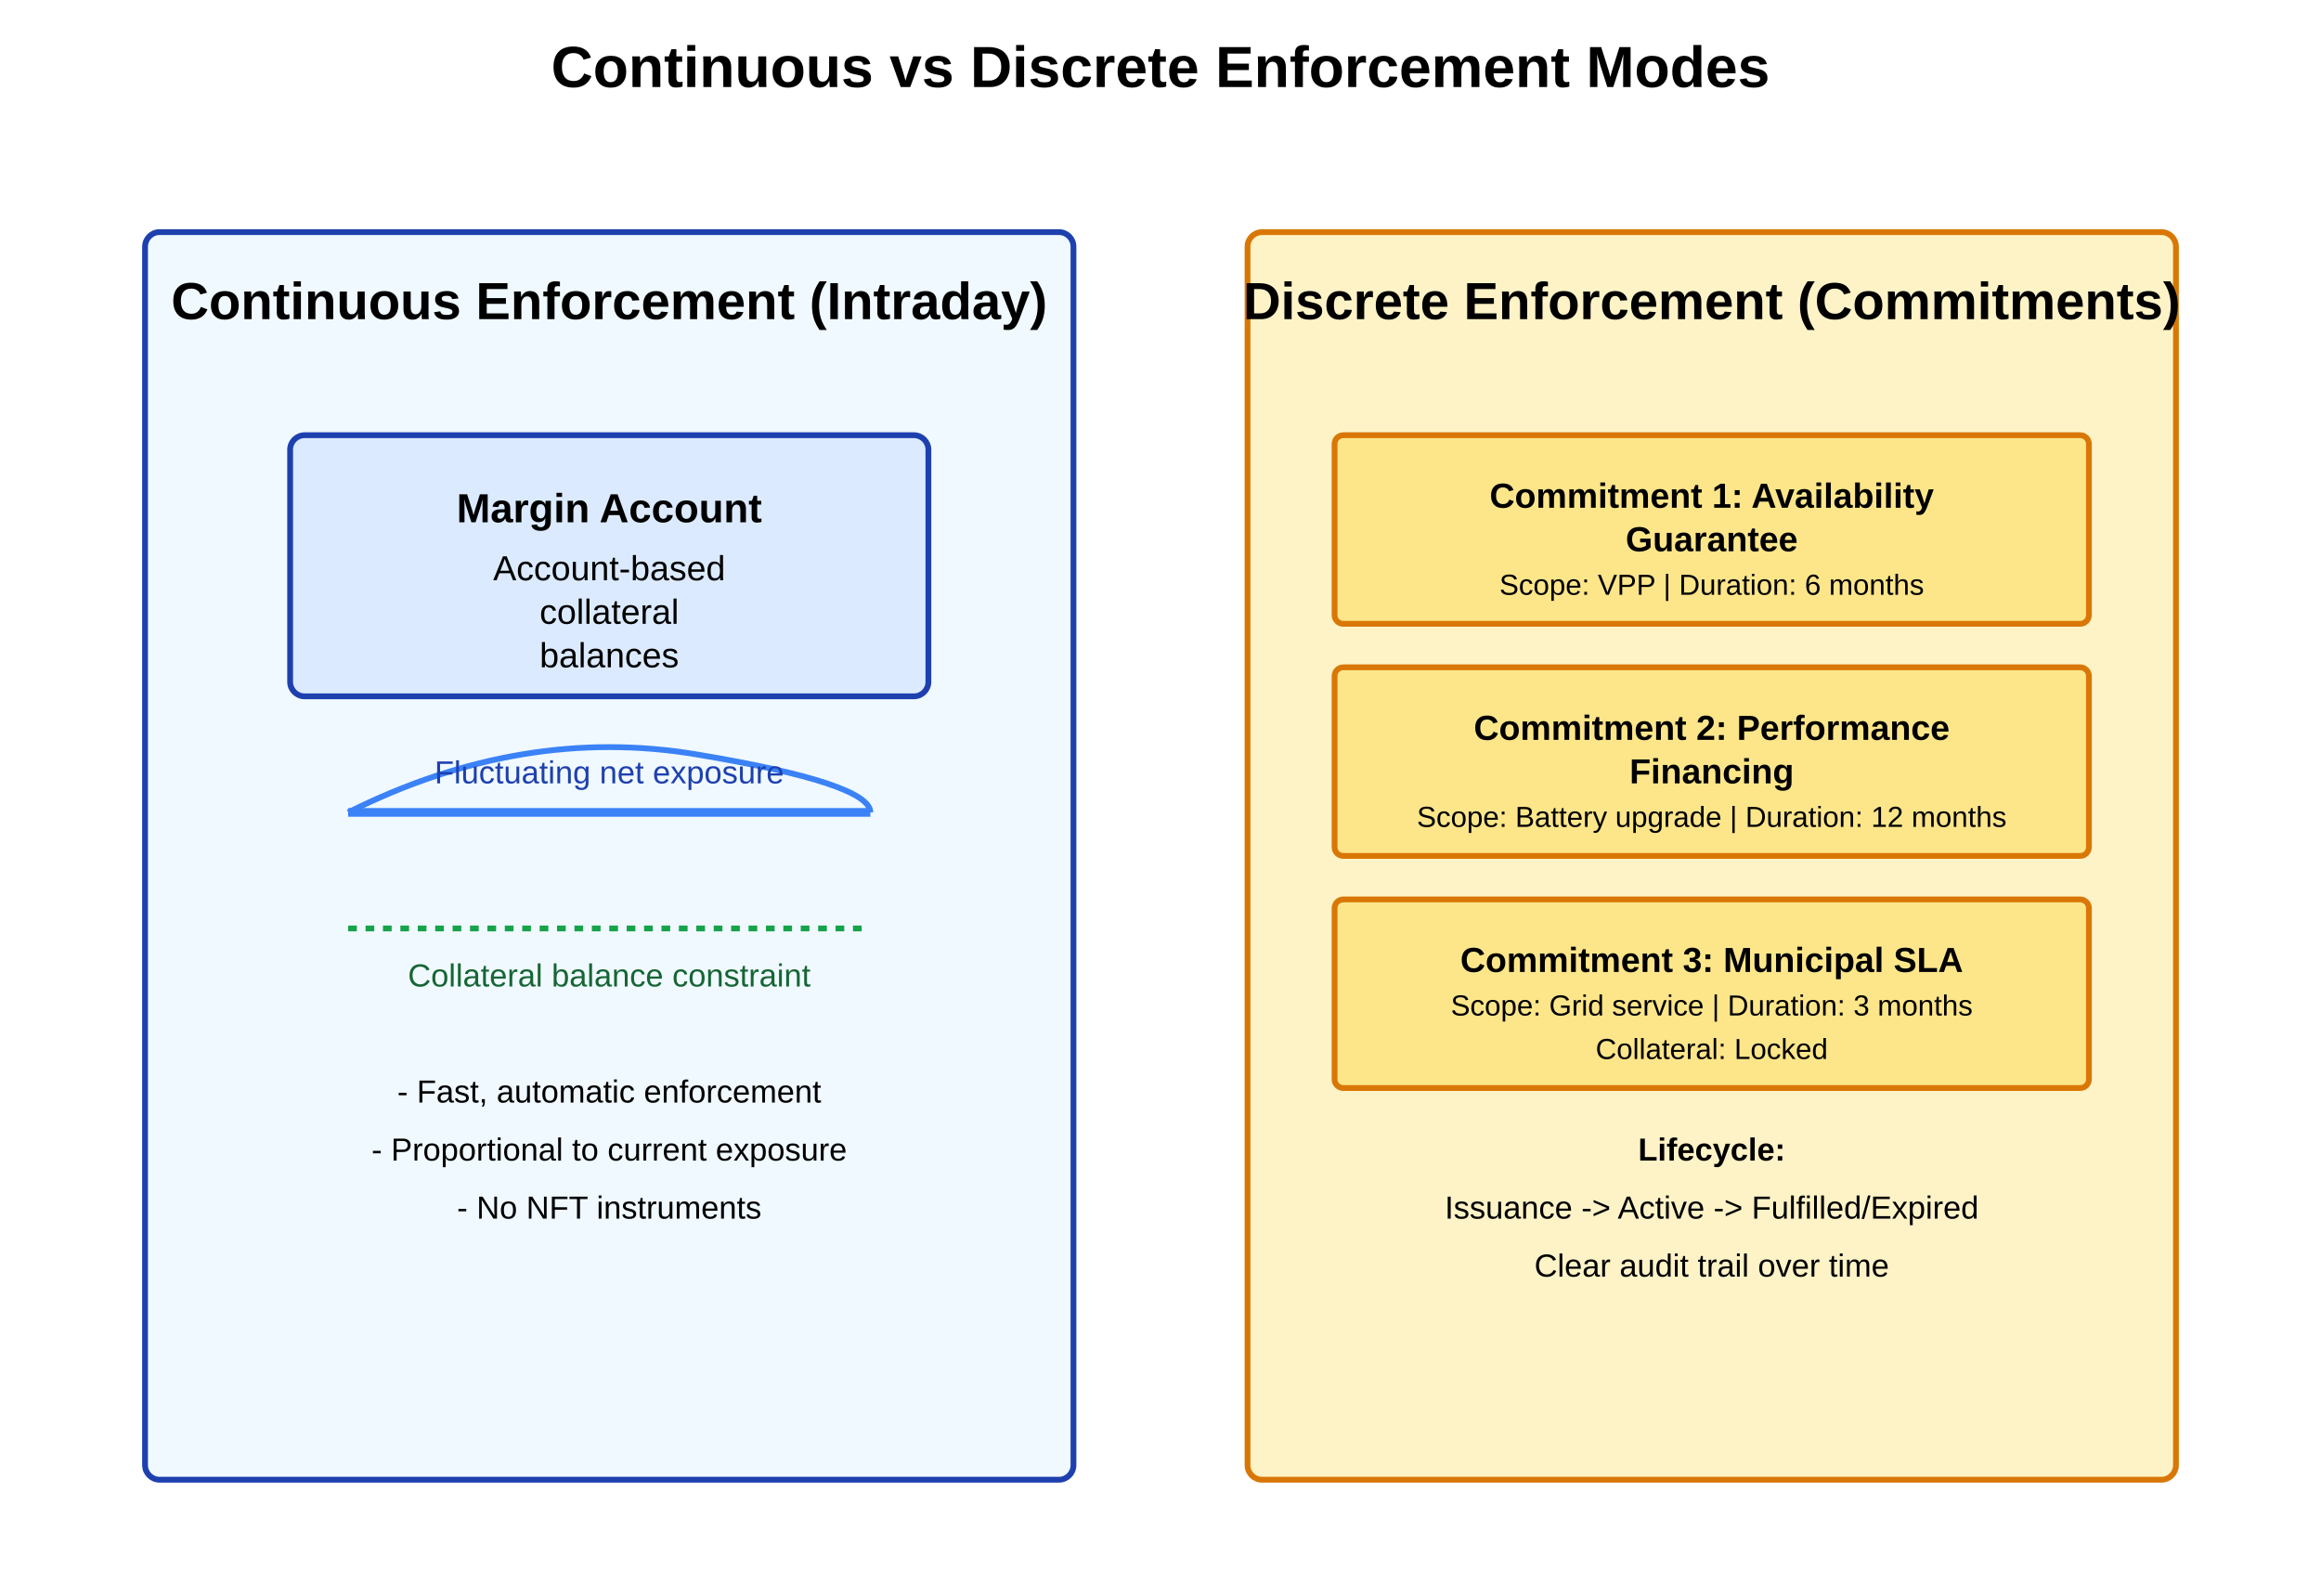
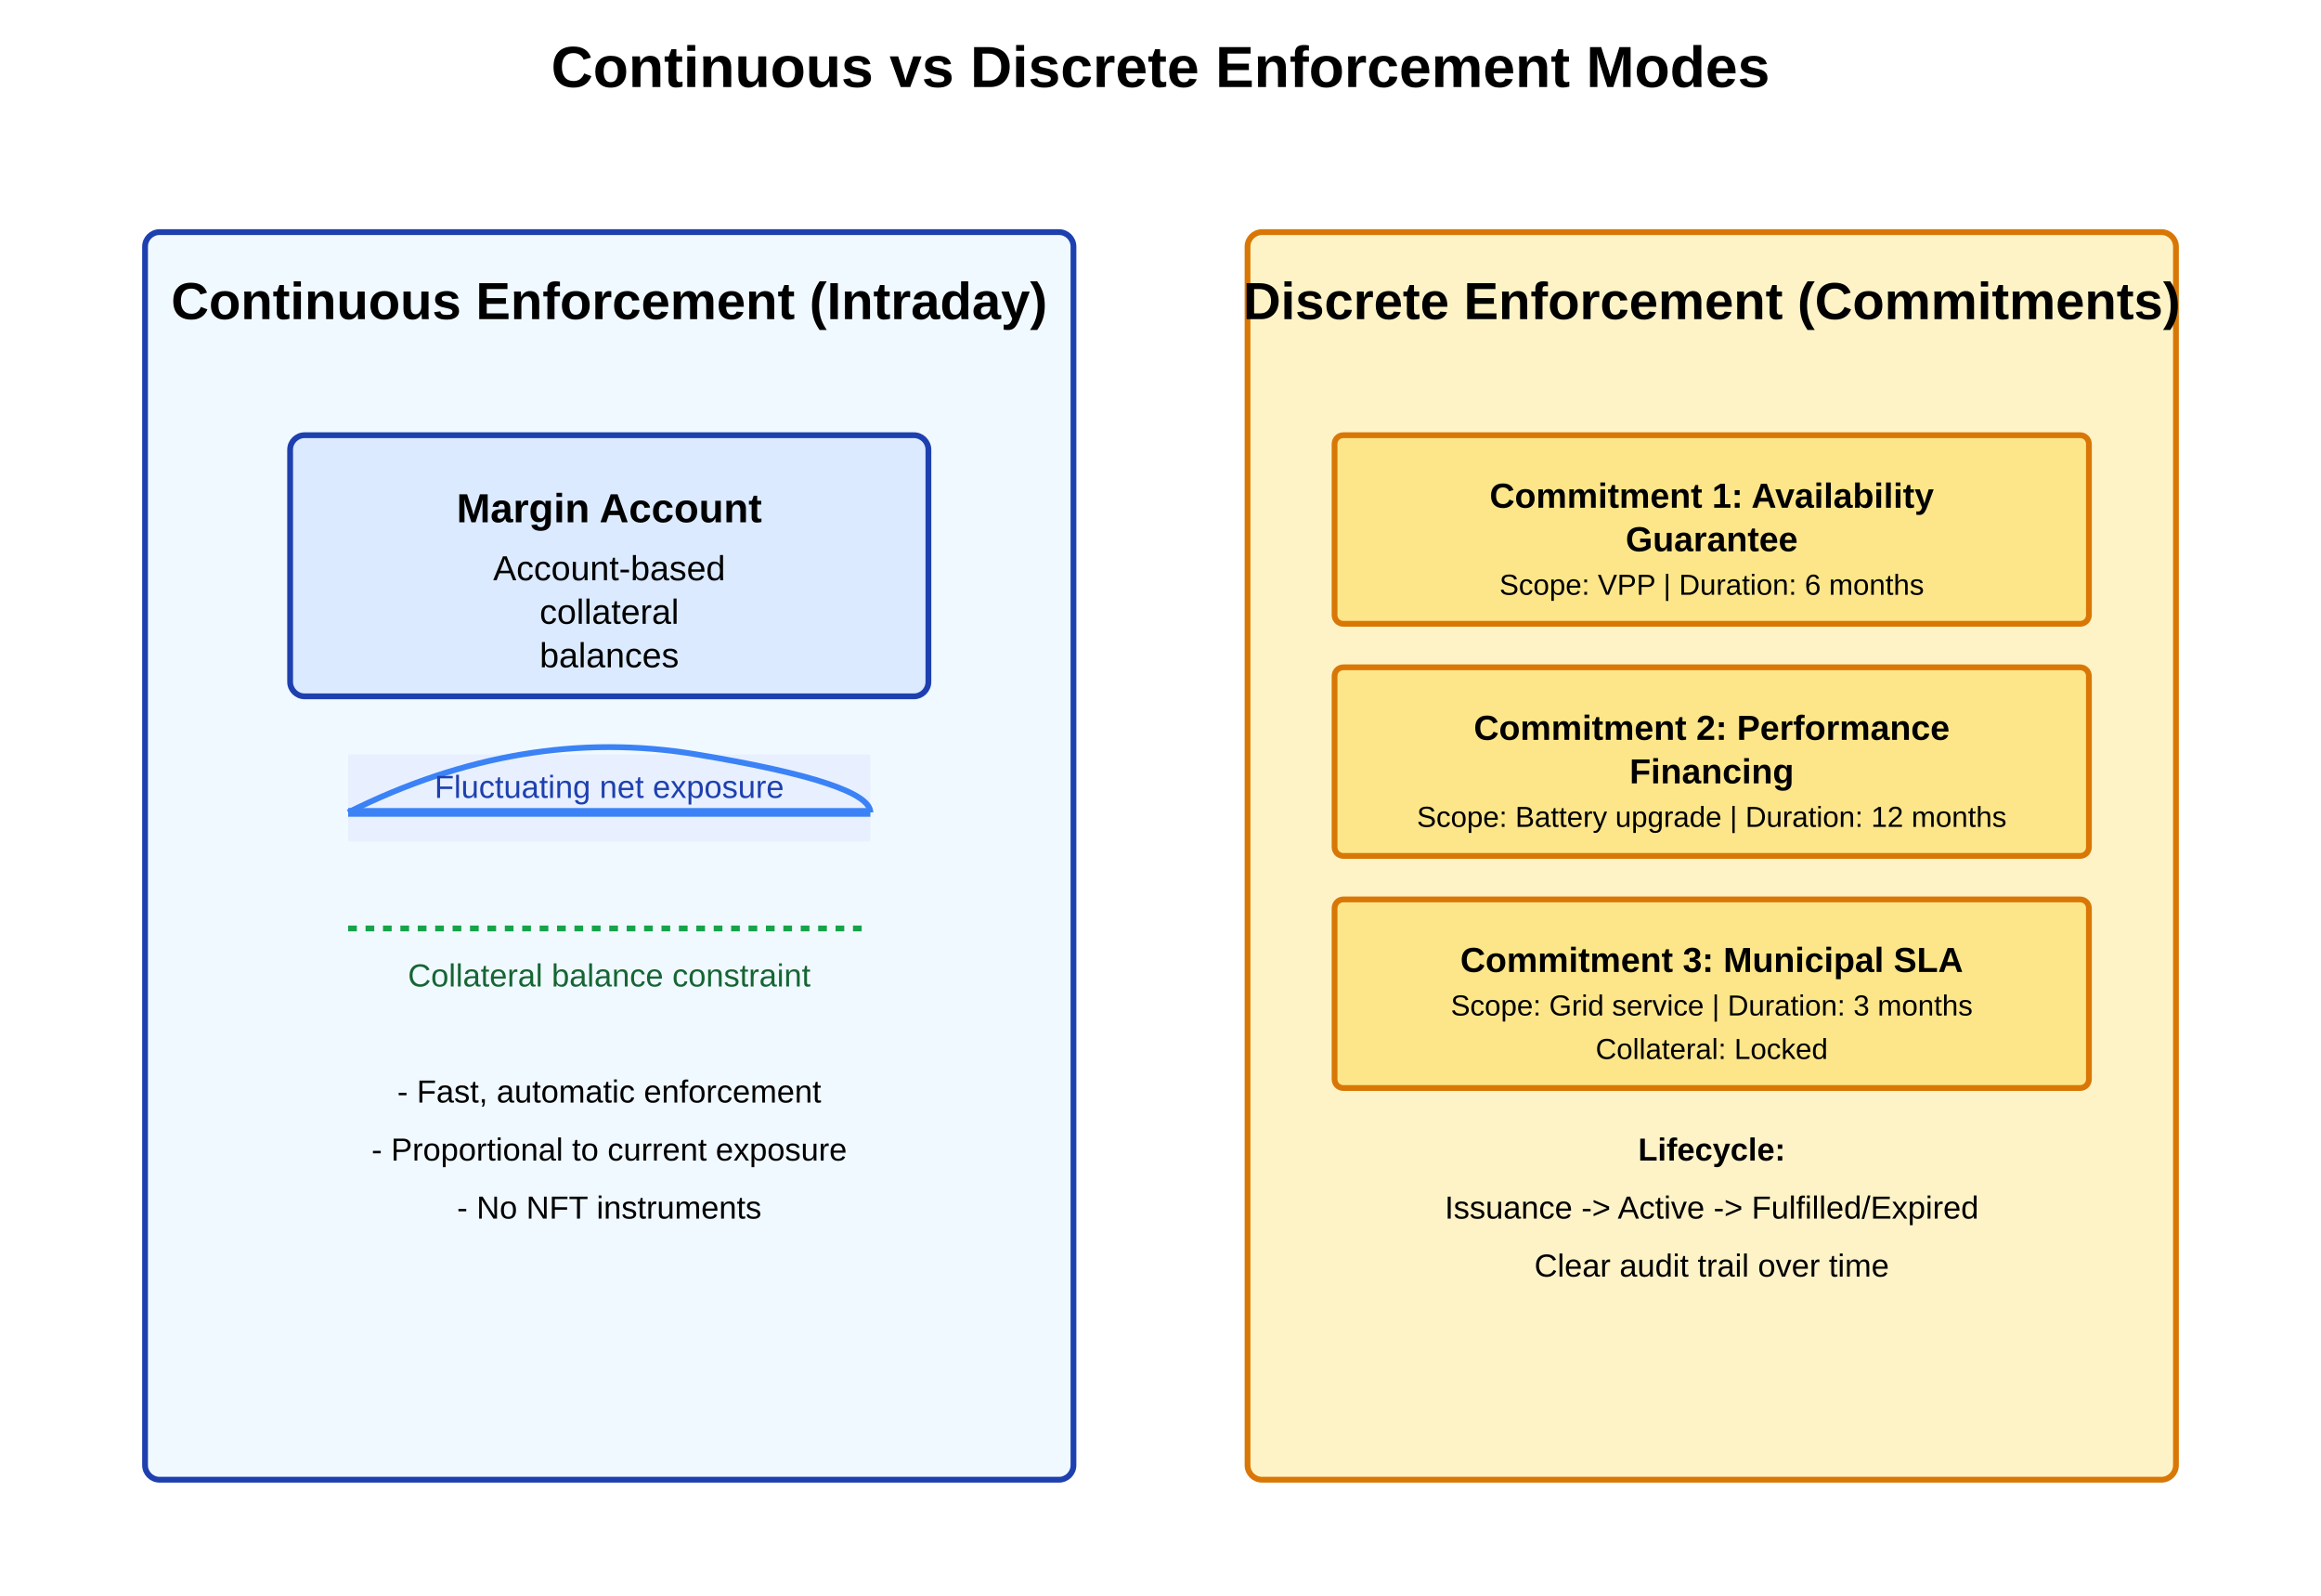
<svg xmlns="http://www.w3.org/2000/svg" viewBox="0 0 800 550" style="background-color: #ffffff;">
  <text x="400" y="30" text-anchor="middle" font-family="Arial, sans-serif" font-size="20" font-weight="bold">Continuous vs Discrete Enforcement Modes</text>
  <rect x="50" y="80" width="320" height="430" fill="#f0f9ff" stroke="#1e40af" stroke-width="2" rx="5" />
  <text x="210" y="110" text-anchor="middle" font-family="Arial, sans-serif" font-size="18" font-weight="bold">Continuous Enforcement (Intraday)</text>
  <rect x="100" y="150" width="220" height="90" fill="#dbeafe" stroke="#1e40af" stroke-width="2" rx="5" />
  <text x="210" y="180" text-anchor="middle" font-family="Arial, sans-serif" font-size="14" font-weight="bold">Margin Account</text>
  <text x="210" y="200" text-anchor="middle" font-family="Arial, sans-serif" font-size="12">Account-based</text>
  <text x="210" y="215" text-anchor="middle" font-family="Arial, sans-serif" font-size="12">collateral</text>
  <text x="210" y="230" text-anchor="middle" font-family="Arial, sans-serif" font-size="12">balances</text>
+   <polygon points="120,260 300,260 300,290 120,290" fill="#e0e7ff" opacity="0.5" stroke="none" />
  <line x1="120" y1="280" x2="300" y2="280" stroke="#3b82f6" stroke-width="3" />
  <path d="M 120 280 Q 180 250 240 260 Q 300 270 300 280" stroke="#3b82f6" stroke-width="2" fill="none" />
-   <text x="210" y="270" text-anchor="middle" font-family="Arial, sans-serif" font-size="11" fill="#1e40af">Fluctuating net exposure</text>
+   <text x="210" y="275" text-anchor="middle" font-family="Arial, sans-serif" font-size="11" fill="#1e40af">Fluctuating net exposure</text>
  <line x1="120" y1="320" x2="300" y2="320" stroke="#16a34a" stroke-width="2" stroke-dasharray="3,3" />
  <text x="210" y="340" text-anchor="middle" font-family="Arial, sans-serif" font-size="11" fill="#166534">Collateral balance constraint</text>
  <text x="210" y="380" text-anchor="middle" font-family="Arial, sans-serif" font-size="11">- Fast, automatic enforcement</text>
  <text x="210" y="400" text-anchor="middle" font-family="Arial, sans-serif" font-size="11">- Proportional to current exposure</text>
  <text x="210" y="420" text-anchor="middle" font-family="Arial, sans-serif" font-size="11">- No NFT instruments</text>
  <rect x="430" y="80" width="320" height="430" fill="#fef3c7" stroke="#d97706" stroke-width="2" rx="5" />
  <text x="590" y="110" text-anchor="middle" font-family="Arial, sans-serif" font-size="18" font-weight="bold">Discrete Enforcement (Commitments)</text>
  <rect x="460" y="150" width="260" height="65" fill="#fde68a" stroke="#d97706" stroke-width="2" rx="3" />
  <text x="590" y="175" text-anchor="middle" font-family="Arial, sans-serif" font-size="12" font-weight="bold">Commitment 1: Availability</text>
  <text x="590" y="190" text-anchor="middle" font-family="Arial, sans-serif" font-size="12" font-weight="bold">Guarantee</text>
  <text x="590" y="205" text-anchor="middle" font-family="Arial, sans-serif" font-size="10">Scope: VPP | Duration: 6 months</text>
  <rect x="460" y="230" width="260" height="65" fill="#fde68a" stroke="#d97706" stroke-width="2" rx="3" />
  <text x="590" y="255" text-anchor="middle" font-family="Arial, sans-serif" font-size="12" font-weight="bold">Commitment 2: Performance</text>
  <text x="590" y="270" text-anchor="middle" font-family="Arial, sans-serif" font-size="12" font-weight="bold">Financing</text>
  <text x="590" y="285" text-anchor="middle" font-family="Arial, sans-serif" font-size="10">Scope: Battery upgrade | Duration: 12 months</text>
  <rect x="460" y="310" width="260" height="65" fill="#fde68a" stroke="#d97706" stroke-width="2" rx="3" />
  <text x="590" y="335" text-anchor="middle" font-family="Arial, sans-serif" font-size="12" font-weight="bold">Commitment 3: Municipal SLA</text>
  <text x="590" y="350" text-anchor="middle" font-family="Arial, sans-serif" font-size="10">Scope: Grid service | Duration: 3 months</text>
  <text x="590" y="365" text-anchor="middle" font-family="Arial, sans-serif" font-size="10">Collateral: Locked</text>
  <text x="590" y="400" text-anchor="middle" font-family="Arial, sans-serif" font-size="11" font-weight="bold">Lifecycle:</text>
  <text x="590" y="420" text-anchor="middle" font-family="Arial, sans-serif" font-size="11">Issuance -&gt; Active -&gt; Fulfilled/Expired</text>
  <text x="590" y="440" text-anchor="middle" font-family="Arial, sans-serif" font-size="11">Clear audit trail over time</text>
</svg>
